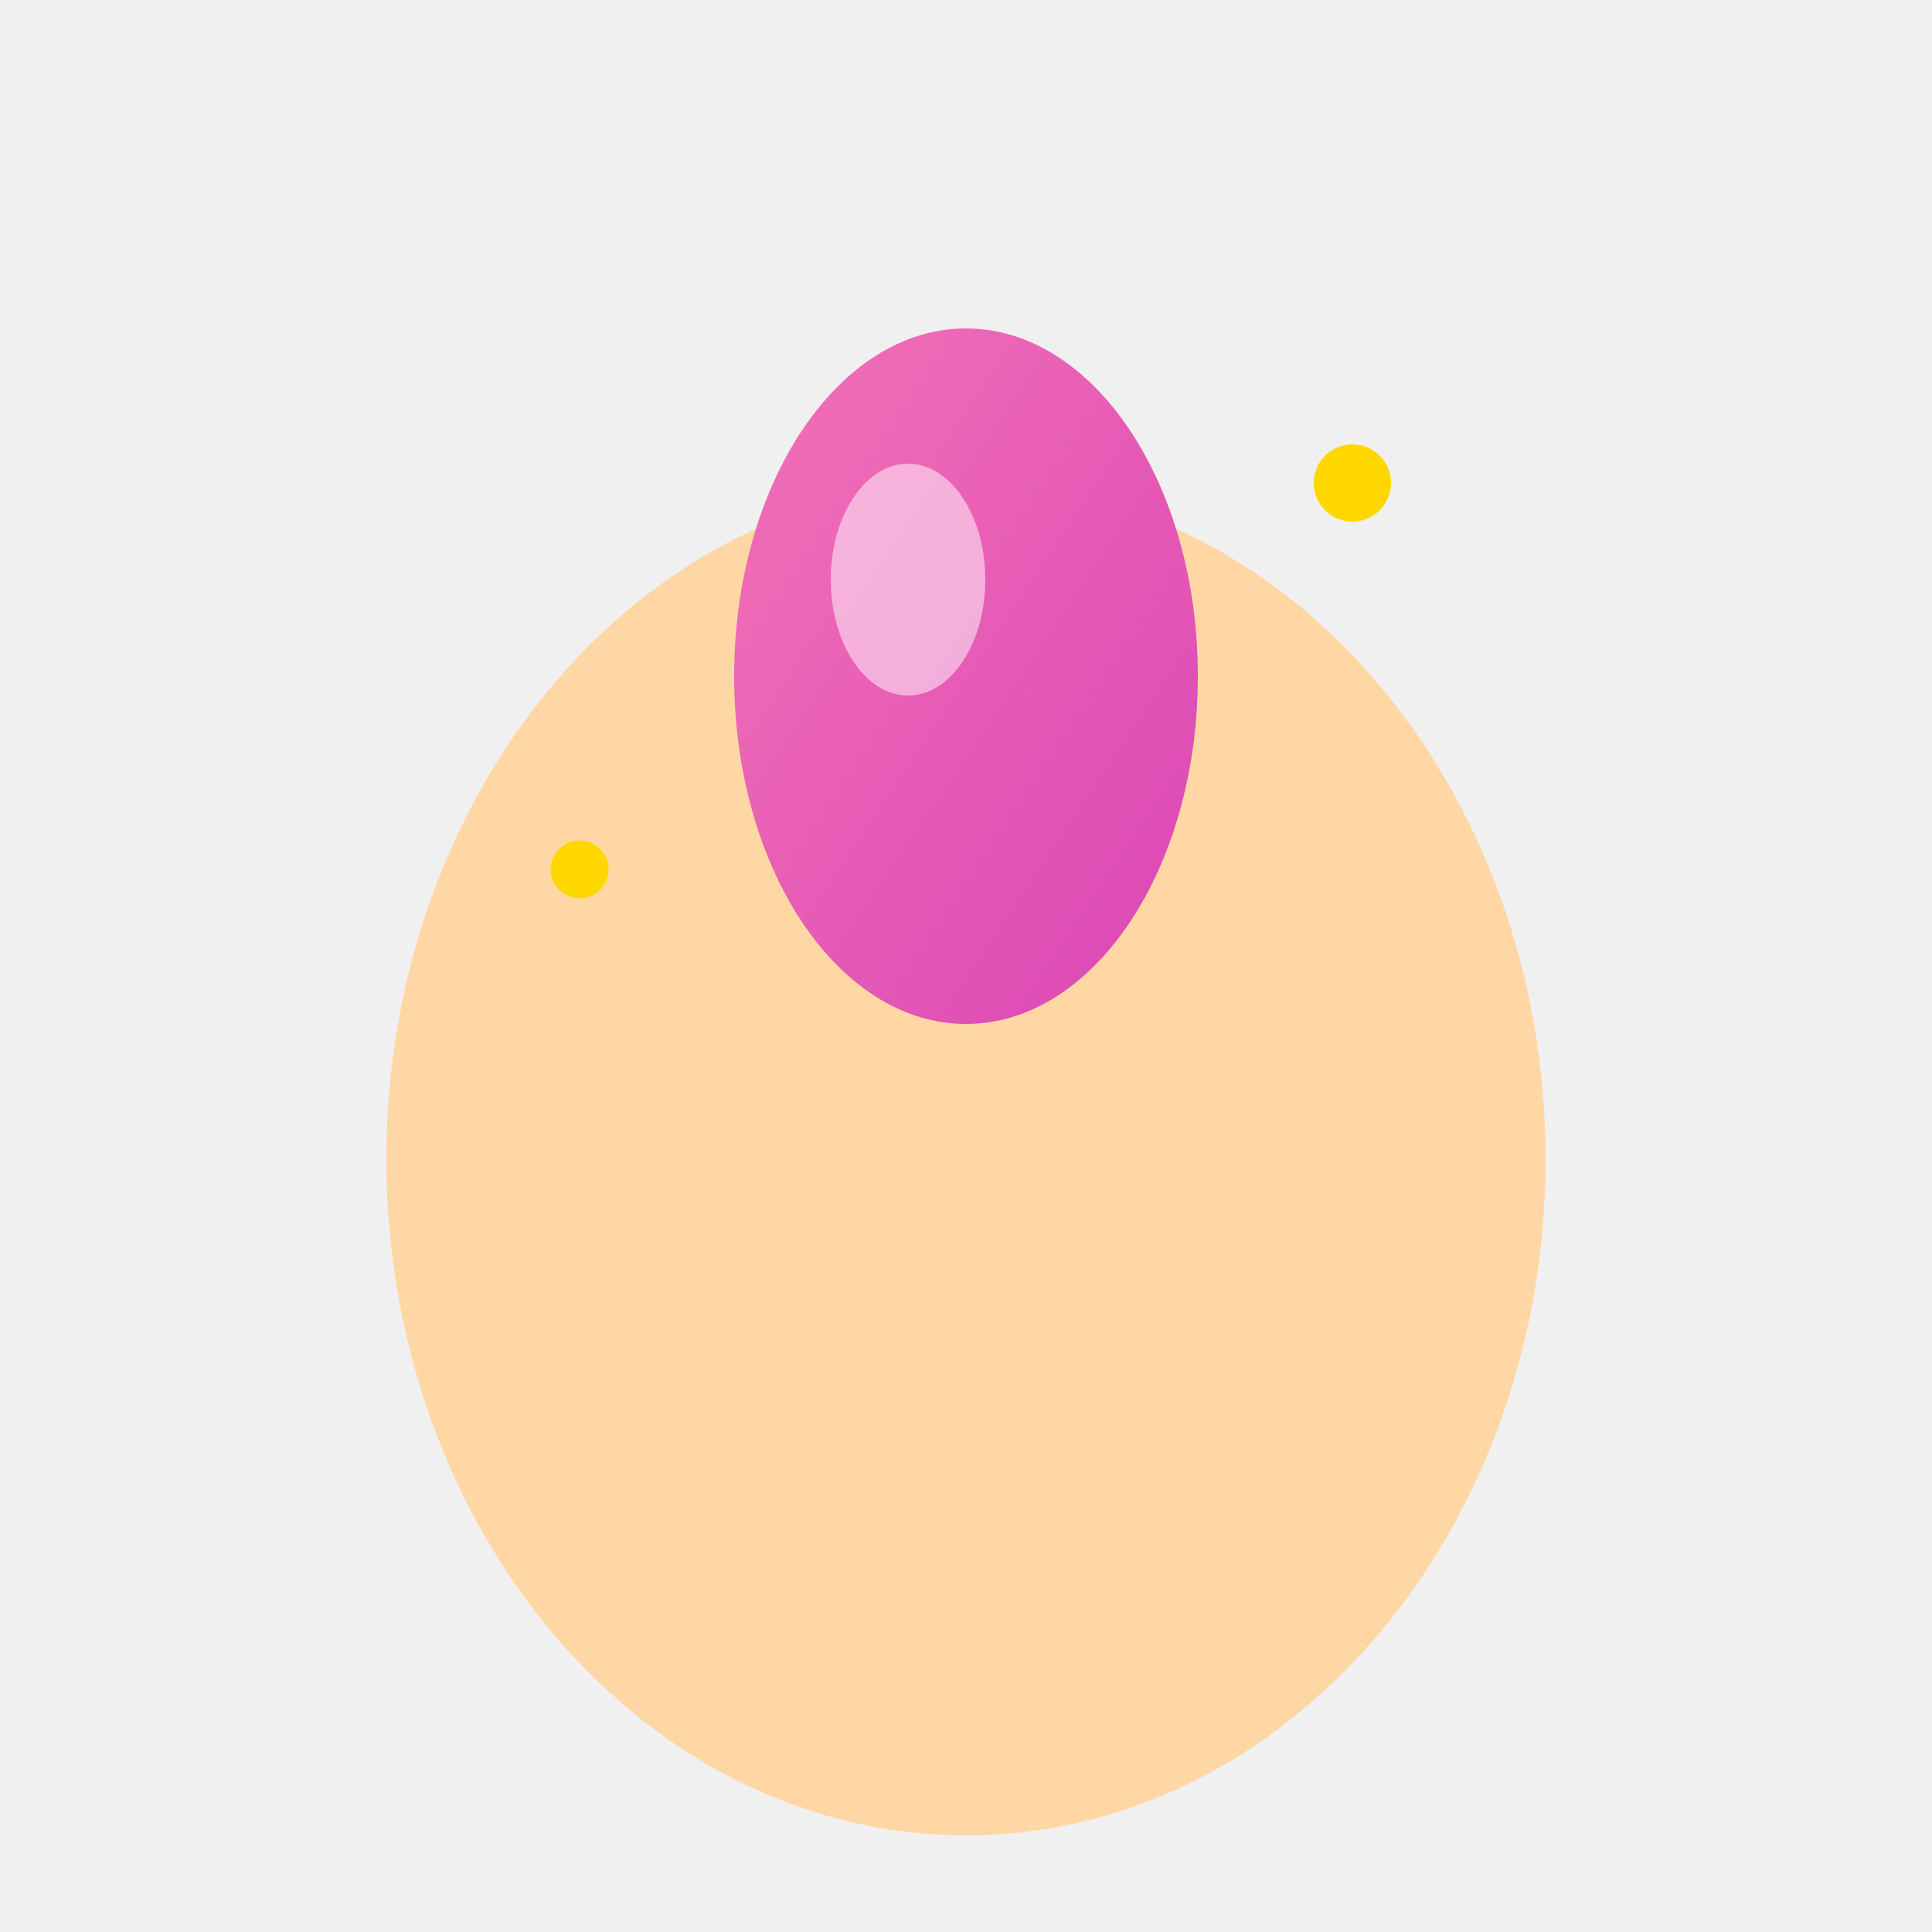
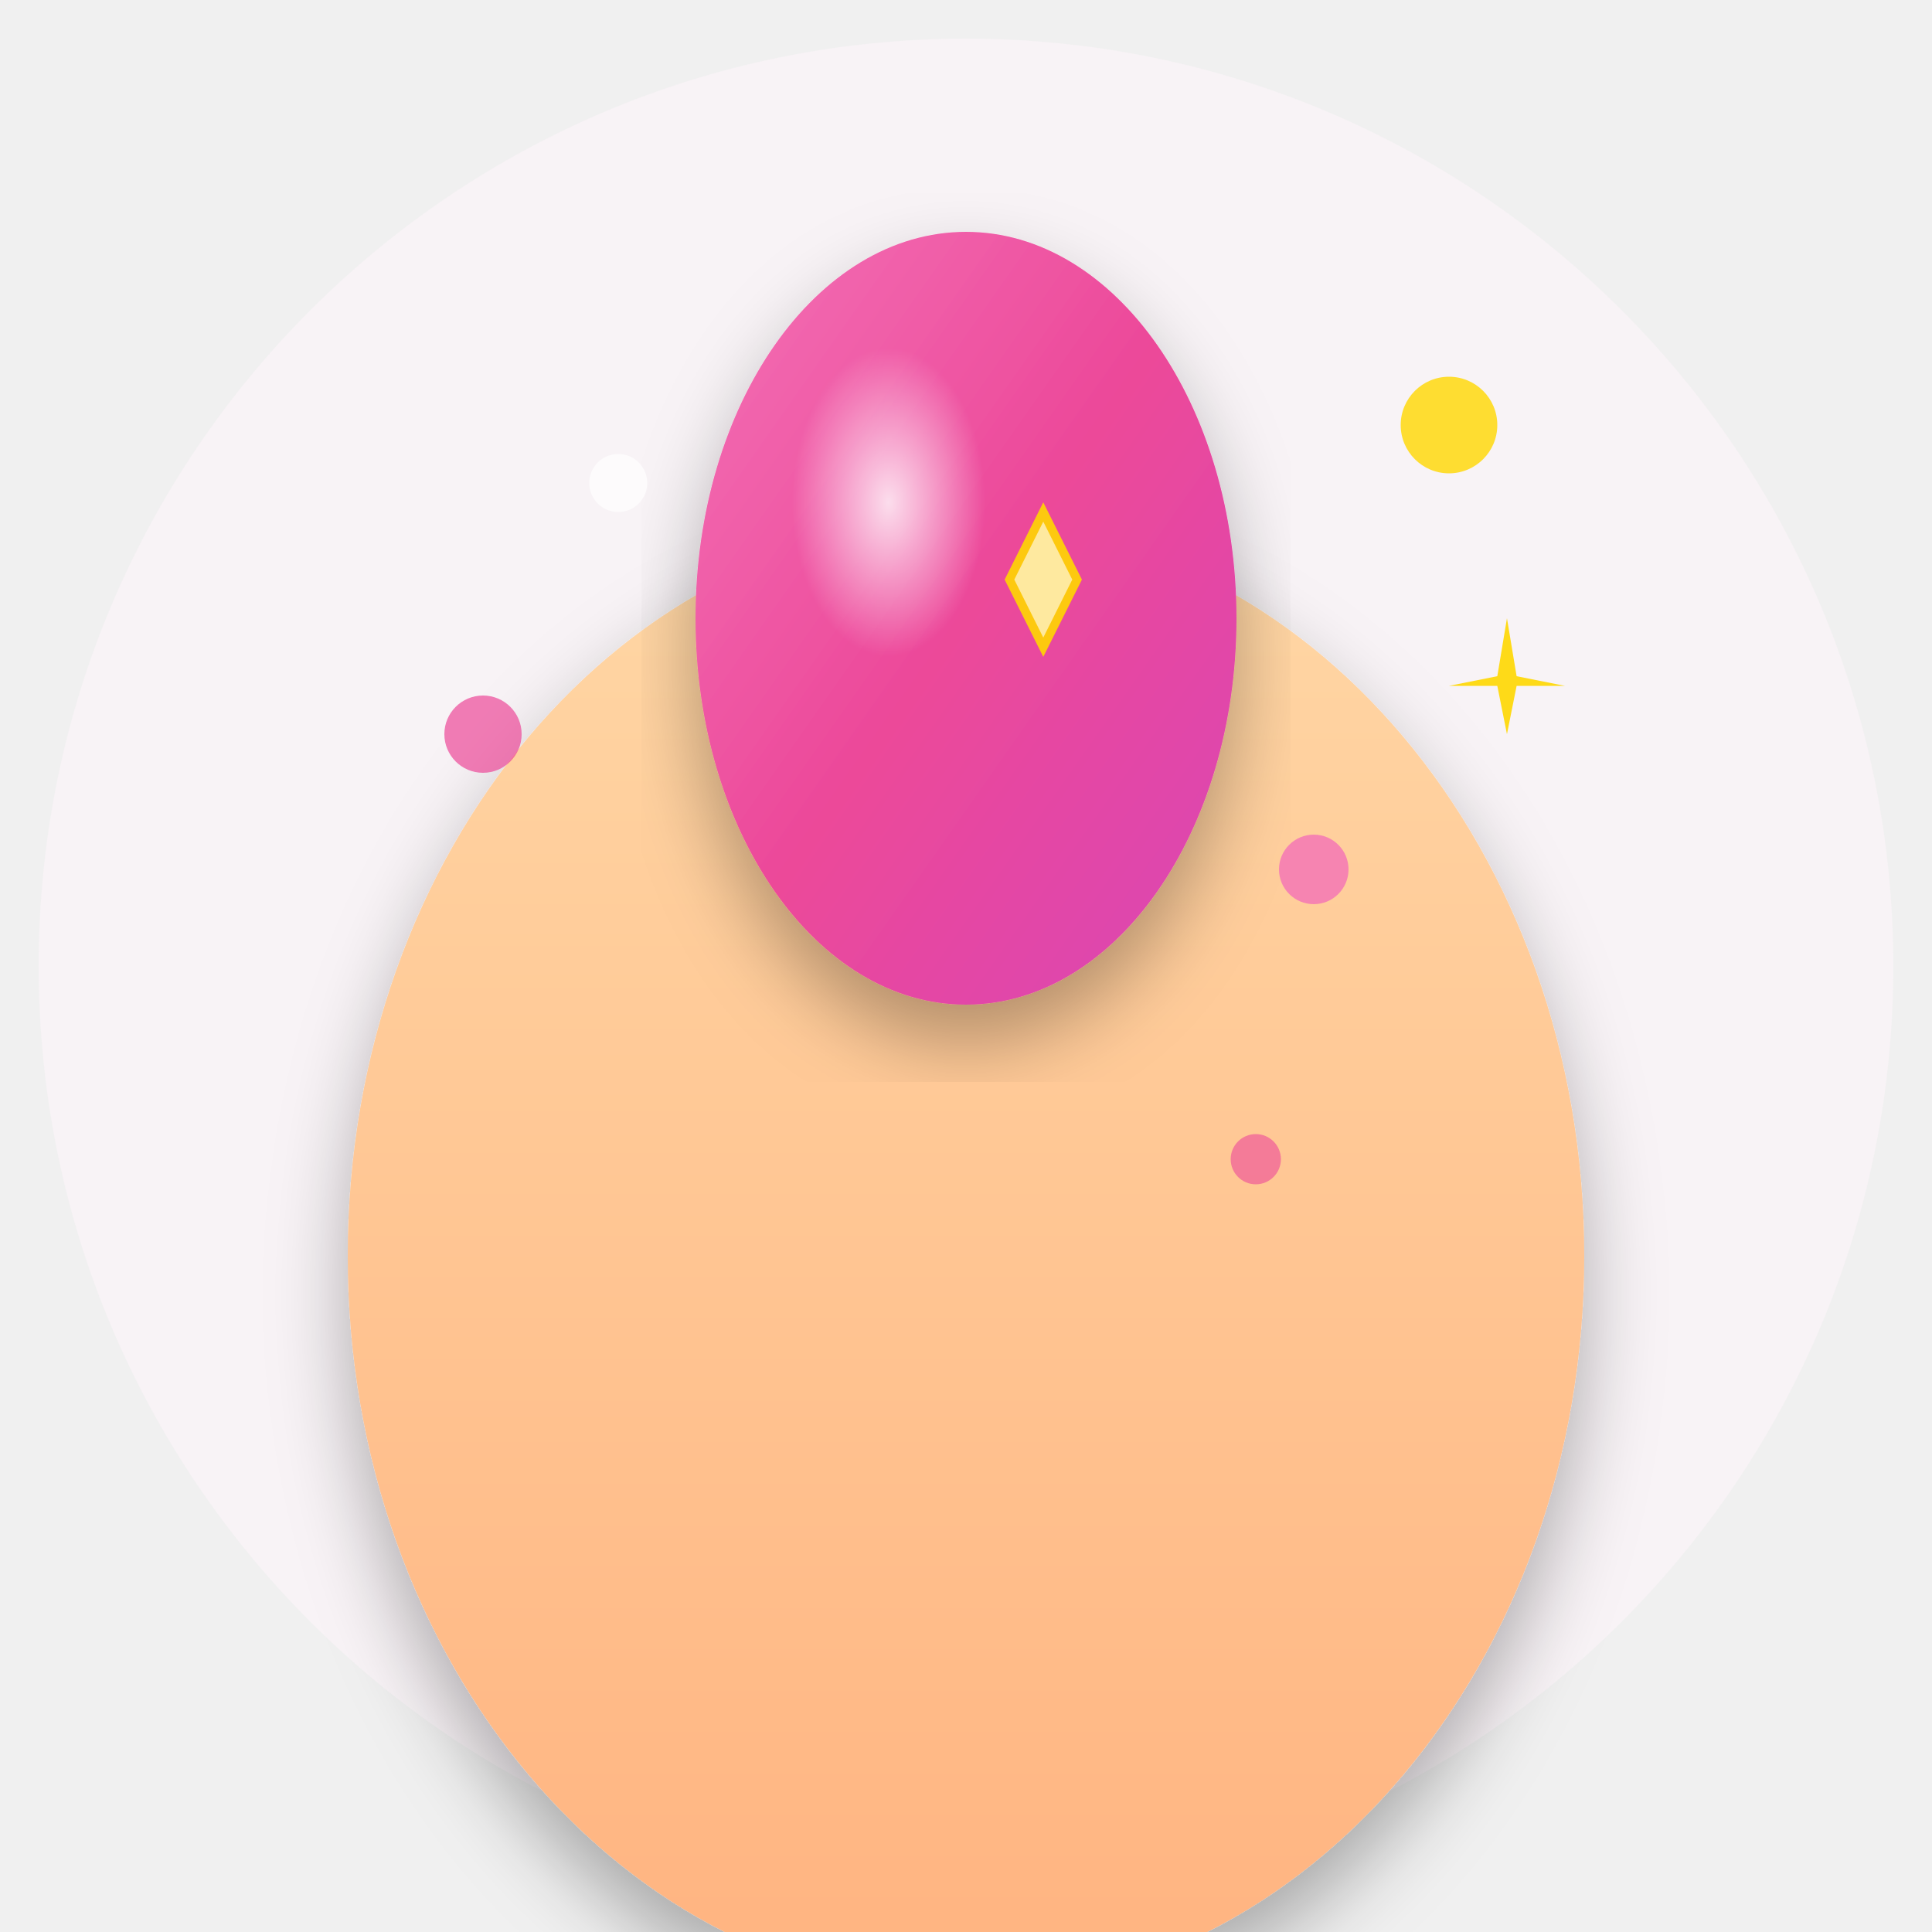
<svg xmlns="http://www.w3.org/2000/svg" viewBox="0 0 100 100">
  <defs>
    <linearGradient id="nailGradient" x1="0%" y1="0%" x2="100%" y2="100%">
      <stop offset="0%" style="stop-color:#f472b6;stop-opacity:1" />
+       <stop offset="50%" style="stop-color:#ec4899;stop-opacity:1" />
      <stop offset="100%" style="stop-color:#d946b5;stop-opacity:1" />
    </linearGradient>
+     <linearGradient id="handGradient" x1="0%" y1="0%" x2="0%" y2="100%">
+       <stop offset="0%" style="stop-color:#ffd7a5;stop-opacity:1" />
+       <stop offset="100%" style="stop-color:#ffb380;stop-opacity:1" />
+     </linearGradient>
+     <radialGradient id="glowGradient">
+       <stop offset="0%" style="stop-color:#fff;stop-opacity:0.8" />
+       <stop offset="100%" style="stop-color:#fff;stop-opacity:0" />
+     </radialGradient>
+     <filter id="shadow">
+       <feDropShadow dx="0" dy="2" stdDeviation="2" flood-opacity="0.3" />
+     </filter>
  </defs>
-   <ellipse cx="50" cy="60" rx="30" ry="35" fill="#ffd7a5" />
-   <ellipse cx="50" cy="35" rx="12" ry="18" fill="url(#nailGradient)" />
-   <ellipse cx="47" cy="30" rx="4" ry="6" fill="white" opacity="0.5" />
-   <circle cx="70" cy="25" r="2" fill="#ffd700" />
-   <circle cx="30" cy="45" r="1.5" fill="#ffd700" />
+   <circle cx="50" cy="50" r="48" fill="#fff5fb" opacity="0.5" />
+   <ellipse cx="50" cy="65" rx="32" ry="38" fill="url(#handGradient)" filter="url(#shadow)" />
+   <ellipse cx="50" cy="32" rx="14" ry="20" fill="url(#nailGradient)" filter="url(#shadow)" />
+   <ellipse cx="46" cy="26" rx="5" ry="8" fill="url(#glowGradient)" />
+   <g transform="translate(54, 30)">
+     <polygon points="0,-4 2,0 0,4 -2,0" fill="#ffd700" opacity="0.9" />
+     <polygon points="0,-3 1.5,0 0,3 -1.5,0" fill="#fff" opacity="0.6" />
+   </g>
+   <circle cx="75" cy="22" r="2.5" fill="#ffd700" opacity="0.8">
+     <animate attributeName="opacity" values="0.8;1;0.8" dur="2s" repeatCount="indefinite" />
+   </circle>
+   <circle cx="25" cy="38" r="2" fill="#ec4899" opacity="0.7">
+     <animate attributeName="opacity" values="0.7;1;0.7" dur="2.5s" repeatCount="indefinite" />
+   </circle>
+   <circle cx="68" cy="45" r="1.8" fill="#f472b6" opacity="0.8">
+     <animate attributeName="opacity" values="0.8;1;0.8" dur="3s" repeatCount="indefinite" />
+   </circle>
+   <g transform="translate(78, 35)" opacity="0.9">
+     <path d="M 0,-3 L 0.5,0 L 3,0.5 L 0.5,0.5 L 0,3 L -0.5,0.5 L -3,0.5 L -0.5,0 Z" fill="#ffd700">
+       <animateTransform attributeName="transform" type="rotate" from="0 0 0" to="360 0 0" dur="4s" repeatCount="indefinite" />
+     </path>
+   </g>
+   <circle cx="32" cy="25" r="1.5" fill="#fff" opacity="0.7" />
+   <circle cx="65" cy="60" r="1.3" fill="#ec4899" opacity="0.6" />
</svg>
